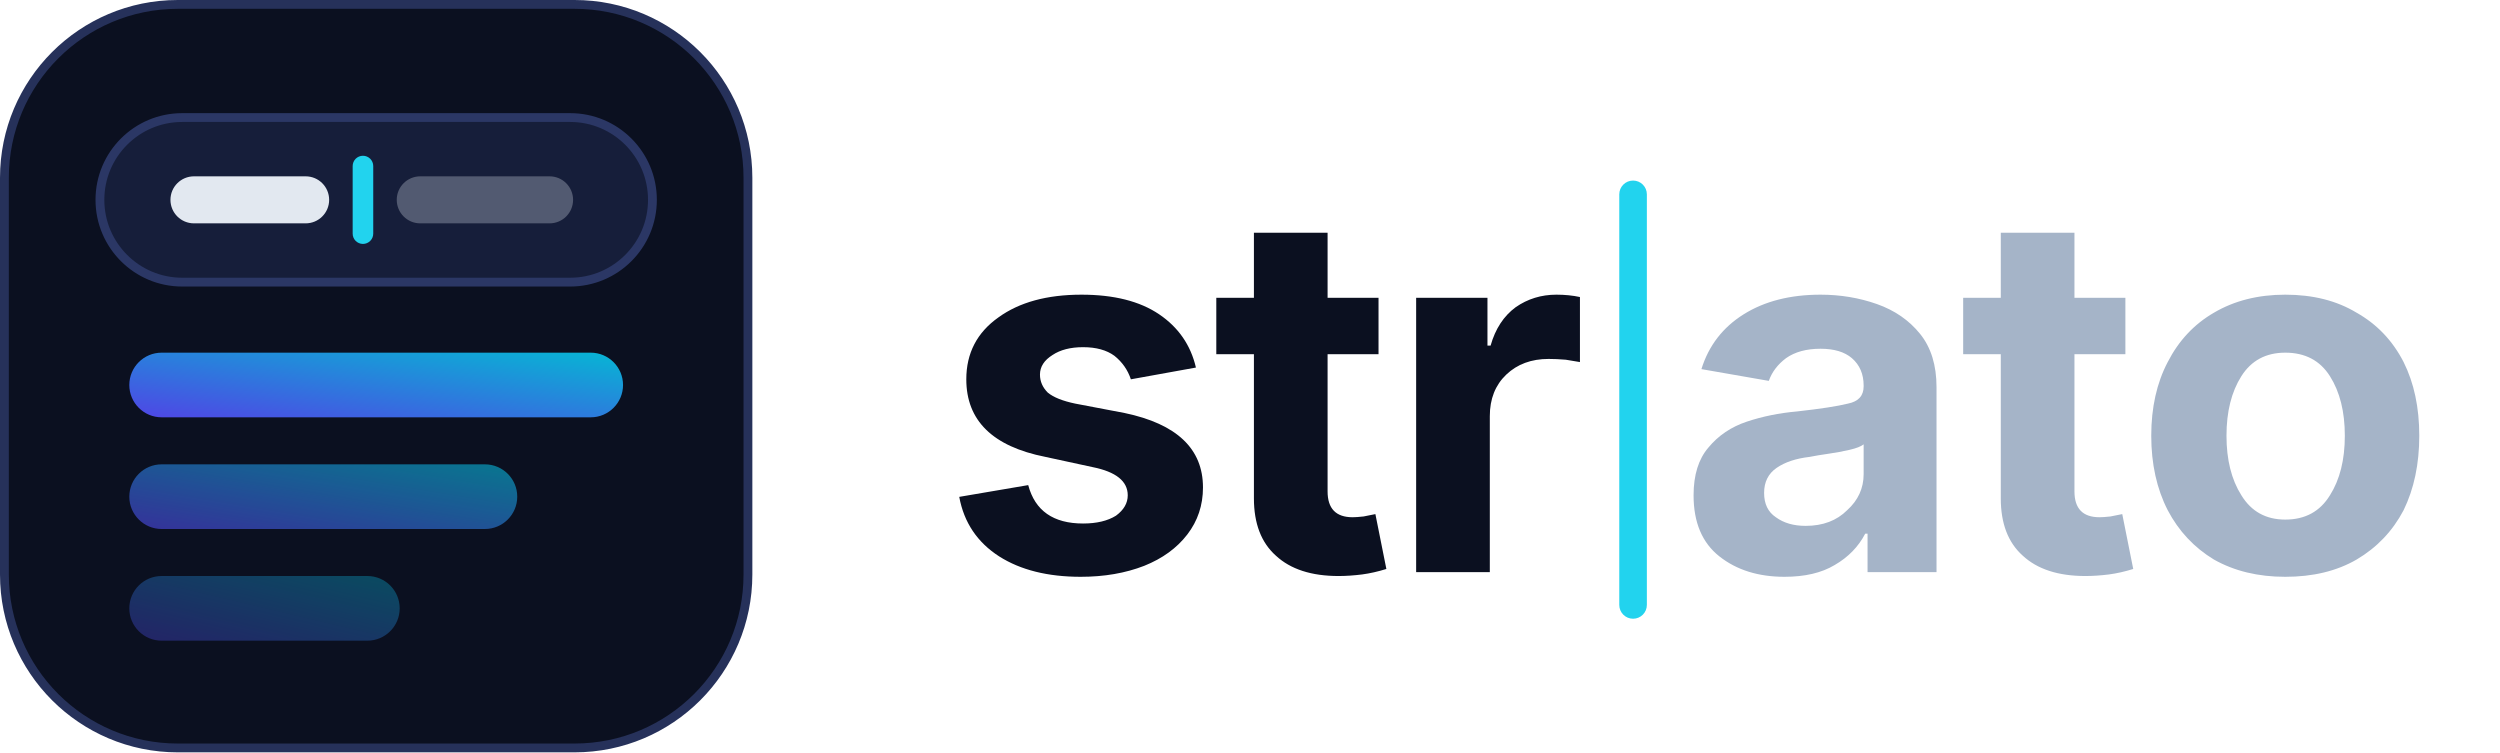
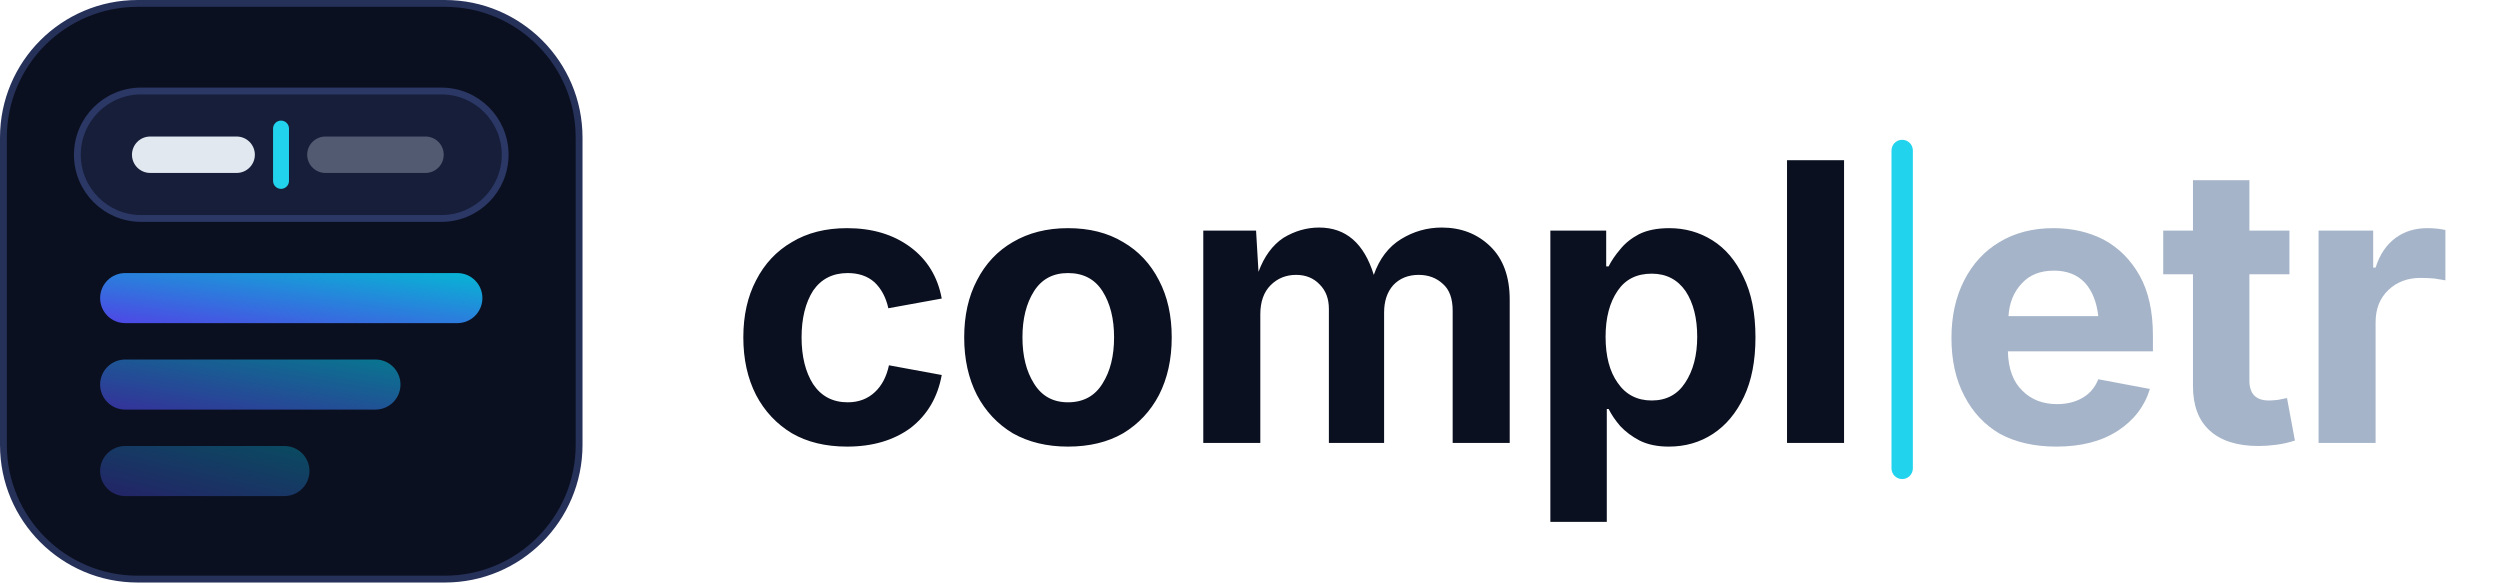
- <svg xmlns="http://www.w3.org/2000/svg" viewBox="0 0 319 96" width="319" height="96" role="img" aria-label="strato">
+ <svg xmlns="http://www.w3.org/2000/svg" viewBox="0 0 412 96" width="412" height="96" role="img" aria-label="completr">
  <defs>
    <linearGradient id="g" x1="0" y1="1" x2="1" y2="0">
      <stop offset="0" stop-color="#4F46E5" />
      <stop offset="1" stop-color="#06B6D4" />
    </linearGradient>
  </defs>
  <g transform="translate(0 0) scale(0.75)">
    <rect x="0.75" y="0.75" width="126.5" height="126.5" rx="29.5" fill="#0B1020" stroke="#26315A" stroke-width="1.5" />
    <rect x="17" y="20" width="94" height="28" rx="14" fill="#161E3A" stroke="#2B3765" stroke-width="1.5" />
    <rect x="29" y="30" width="27" height="8" rx="4" fill="#E2E8F0" />
    <rect x="60" y="26.5" width="3.5" height="15" rx="1.75" fill="#22D3EE" />
    <rect x="67.5" y="30" width="30" height="8" rx="4" fill="#E2E8F0" opacity="0.3" />
    <rect x="22" y="60" width="84" height="11" rx="5.5" fill="url(#g)" />
    <rect x="22" y="79" width="66" height="11" rx="5.5" fill="url(#g)" opacity="0.62" />
    <rect x="22" y="98" width="46" height="11" rx="5.5" fill="url(#g)" opacity="0.36" />
  </g>
-   <path d="M137.9 73.6Q131.6 73.6 127.5 71Q123.3 68.3 122.4 63.4L131.2 61.9Q132.5 66.8 138.2 66.8Q140.8 66.8 142.4 65.8Q143.9 64.7 143.9 63.2Q143.9 60.5 139.4 59.6L133.4 58.3Q123.3 56.3 123.3 48.4Q123.3 43.4 127.4 40.5Q131.4 37.6 138 37.6Q144.2 37.6 147.9 40.1Q151.6 42.6 152.6 46.9L144.3 48.4Q143.7 46.6 142.2 45.4Q140.7 44.3 138.2 44.3Q135.8 44.3 134.3 45.3Q132.7 46.3 132.7 47.8Q132.7 49.1 133.7 50.1Q134.8 51 137.2 51.5L143.5 52.7Q153.5 54.8 153.5 62.2Q153.5 65.6 151.5 68.2Q149.5 70.8 146 72.2Q142.4 73.6 137.9 73.6ZM175.9 38V45.2H169.4V62.7Q169.4 66 172.6 66Q173.1 66 174 65.9Q175 65.7 175.5 65.6L176.9 72.6Q175.3 73.1 173.8 73.3Q172.2 73.5 170.8 73.5Q165.6 73.5 162.8 70.9Q160 68.4 160 63.6V45.2H155.2V38H160V29.7H169.4V38ZM180.7 73V38H189.8V44.1H190.2Q191.1 40.9 193.4 39.2Q195.7 37.6 198.6 37.6Q200.2 37.6 201.6 37.9V46.2Q201 46.1 199.8 45.9Q198.6 45.8 197.6 45.8Q194.3 45.8 192.2 47.8Q190.1 49.8 190.1 53.1V73Z" fill="#0B1020" />
-   <rect x="206.62" y="23.04" width="3.52" height="55.91" rx="1.76" fill="#22D3EE" />
-   <path d="M227.7 73.6Q222.7 73.6 219.4 71Q216.1 68.4 216.1 63.2Q216.1 59.3 218 57.1Q219.9 54.8 222.9 53.8Q225.9 52.8 229.3 52.5Q233.8 52 235.8 51.5Q237.8 51.1 237.8 49.3V49.2Q237.8 47 236.3 45.7Q234.9 44.5 232.3 44.5Q229.6 44.5 227.9 45.7Q226.3 46.9 225.7 48.6L217.1 47.1Q218.5 42.6 222.5 40.1Q226.5 37.6 232.3 37.6Q236.1 37.6 239.5 38.8Q242.9 40 245 42.6Q247.1 45.2 247.1 49.4V73H238.3V68.1H238Q236.7 70.6 234.1 72.1Q231.6 73.6 227.7 73.6ZM230.4 67.1Q233.7 67.1 235.7 65.1Q237.8 63.2 237.8 60.5V56.7Q237.3 57.1 236 57.4Q234.7 57.7 233.3 57.9Q231.9 58.1 230.9 58.3Q228.3 58.6 226.7 59.7Q225.1 60.8 225.1 62.9Q225.1 65 226.6 66Q228.1 67.1 230.4 67.1ZM271.2 38V45.2H264.7V62.7Q264.7 66 267.9 66Q268.4 66 269.3 65.9Q270.3 65.7 270.8 65.6L272.2 72.6Q270.6 73.1 269.1 73.3Q267.5 73.5 266.1 73.5Q260.9 73.5 258.1 70.9Q255.3 68.4 255.3 63.6V45.2H250.5V38H255.3V29.7H264.7V38ZM291.6 73.6Q286.4 73.6 282.5 71.4Q278.7 69.1 276.6 65.1Q274.5 61 274.5 55.6Q274.5 50.2 276.6 46.2Q278.7 42.1 282.5 39.9Q286.4 37.6 291.6 37.6Q296.9 37.6 300.7 39.9Q304.6 42.1 306.7 46.2Q308.7 50.2 308.7 55.6Q308.7 61 306.7 65.1Q304.6 69.1 300.7 71.4Q296.9 73.6 291.6 73.6ZM291.6 66.3Q295.4 66.3 297.3 63.2Q299.2 60.2 299.2 55.6Q299.2 51 297.3 48Q295.4 45 291.6 45Q287.9 45 286 48Q284.1 51 284.1 55.6Q284.1 60.2 286 63.2Q287.9 66.3 291.6 66.3Z" fill="#A5B4C8" />
+   <path d="M139.6 73.6Q134.3 73.6 130.5 71.4Q126.7 69.1 124.6 65.1Q122.5 61 122.5 55.6Q122.5 50.2 124.6 46.2Q126.7 42.1 130.5 39.9Q134.3 37.6 139.6 37.6Q145.8 37.6 150 40.7Q154.2 43.8 155.2 49.2L146.4 50.8Q145.8 48.1 144.1 46.5Q142.4 45 139.7 45Q136 45 134 47.9Q132.1 50.9 132.1 55.6Q132.1 60.3 134 63.3Q136 66.3 139.7 66.3Q142.4 66.3 144.2 64.6Q145.9 63 146.5 60.2L155.2 61.8Q154.2 67.3 150.1 70.5Q145.9 73.6 139.6 73.6ZM176 73.6Q170.8 73.6 166.9 71.4Q163.1 69.1 161 65.1Q158.9 61 158.9 55.6Q158.9 50.2 161 46.2Q163.1 42.1 166.9 39.9Q170.8 37.6 176 37.6Q181.3 37.6 185.1 39.9Q188.9 42.1 191 46.2Q193.1 50.2 193.1 55.6Q193.1 61 191 65.1Q188.9 69.1 185.1 71.4Q181.3 73.6 176 73.6ZM176 66.3Q179.8 66.3 181.7 63.2Q183.6 60.2 183.6 55.6Q183.6 51 181.7 48Q179.8 45 176 45Q172.3 45 170.4 48Q168.5 51 168.5 55.6Q168.5 60.2 170.4 63.2Q172.3 66.3 176 66.3ZM198.3 73V38H207L207.4 44.8Q208.8 41 211.5 39.2Q214.3 37.5 217.4 37.5Q224 37.5 226.4 45.3Q227.8 41.3 230.9 39.4Q234 37.5 237.6 37.5Q242.4 37.5 245.6 40.6Q248.8 43.7 248.8 49.4V73H239.4V51.2Q239.4 48.2 237.8 46.8Q236.2 45.3 233.8 45.3Q231.2 45.3 229.6 47Q228.1 48.7 228.1 51.5V73H219V50.9Q219 48.4 217.5 46.9Q216 45.3 213.6 45.3Q211.1 45.3 209.4 47Q207.7 48.7 207.7 51.8V73ZM255.5 86V38H264.7V43.9H265.1Q265.8 42.5 267 41.1Q268.2 39.6 270.1 38.6Q272.1 37.6 275.1 37.6Q279 37.6 282.2 39.6Q285.4 41.6 287.3 45.6Q289.3 49.6 289.3 55.6Q289.3 61.4 287.4 65.4Q285.5 69.4 282.3 71.5Q279.1 73.6 275 73.6Q272.2 73.6 270.2 72.6Q268.3 71.6 267 70.2Q265.8 68.8 265.1 67.4H264.8V86ZM272.2 66Q275.8 66 277.7 63.1Q279.7 60.1 279.7 55.5Q279.7 50.9 277.8 48Q275.8 45.1 272.2 45.1Q268.5 45.1 266.6 47.9Q264.6 50.8 264.6 55.5Q264.6 60.3 266.6 63.1Q268.6 66 272.2 66ZM303.9 26.4V73H294.5V26.4Z" fill="#0B1020" />
+   <rect x="311.72" y="23.04" width="3.52" height="55.91" rx="1.76" fill="#22D3EE" />
+   <path d="M338.9 73.6Q333.5 73.6 329.6 71.5Q325.8 69.3 323.7 65.2Q321.6 61.2 321.6 55.7Q321.6 50.3 323.7 46.2Q325.8 42.1 329.5 39.9Q333.3 37.6 338.4 37.6Q343 37.6 346.7 39.5Q350.4 41.5 352.6 45.4Q354.8 49.3 354.8 55.3V57.9H330.9Q331 62.2 333.3 64.4Q335.5 66.6 339 66.6Q341.5 66.6 343.3 65.5Q345 64.5 345.8 62.5L354.3 64.1Q353 68.4 349 71Q345 73.6 338.9 73.6ZM331 52.1H345.8Q345.4 48.6 343.6 46.6Q341.7 44.6 338.5 44.6Q335.1 44.6 333.2 46.7Q331.2 48.8 331 52.1ZM377.3 38V45.2H370.7V62.7Q370.7 66 373.9 66Q374.5 66 375.4 65.9Q376.4 65.7 376.9 65.6L378.2 72.6Q376.7 73.1 375.1 73.3Q373.6 73.5 372.2 73.5Q366.9 73.5 364.1 70.9Q361.4 68.4 361.4 63.6V45.2H356.5V38H361.4V29.7H370.7V38ZM382.1 73V38H391.1V44.1H391.5Q392.5 40.9 394.8 39.2Q397 37.6 400 37.6Q401.6 37.6 403 37.9V46.2Q402.4 46.1 401.2 45.9Q400 45.8 398.9 45.8Q395.7 45.8 393.6 47.8Q391.5 49.8 391.5 53.1V73Z" fill="#A5B4C8" />
</svg>
